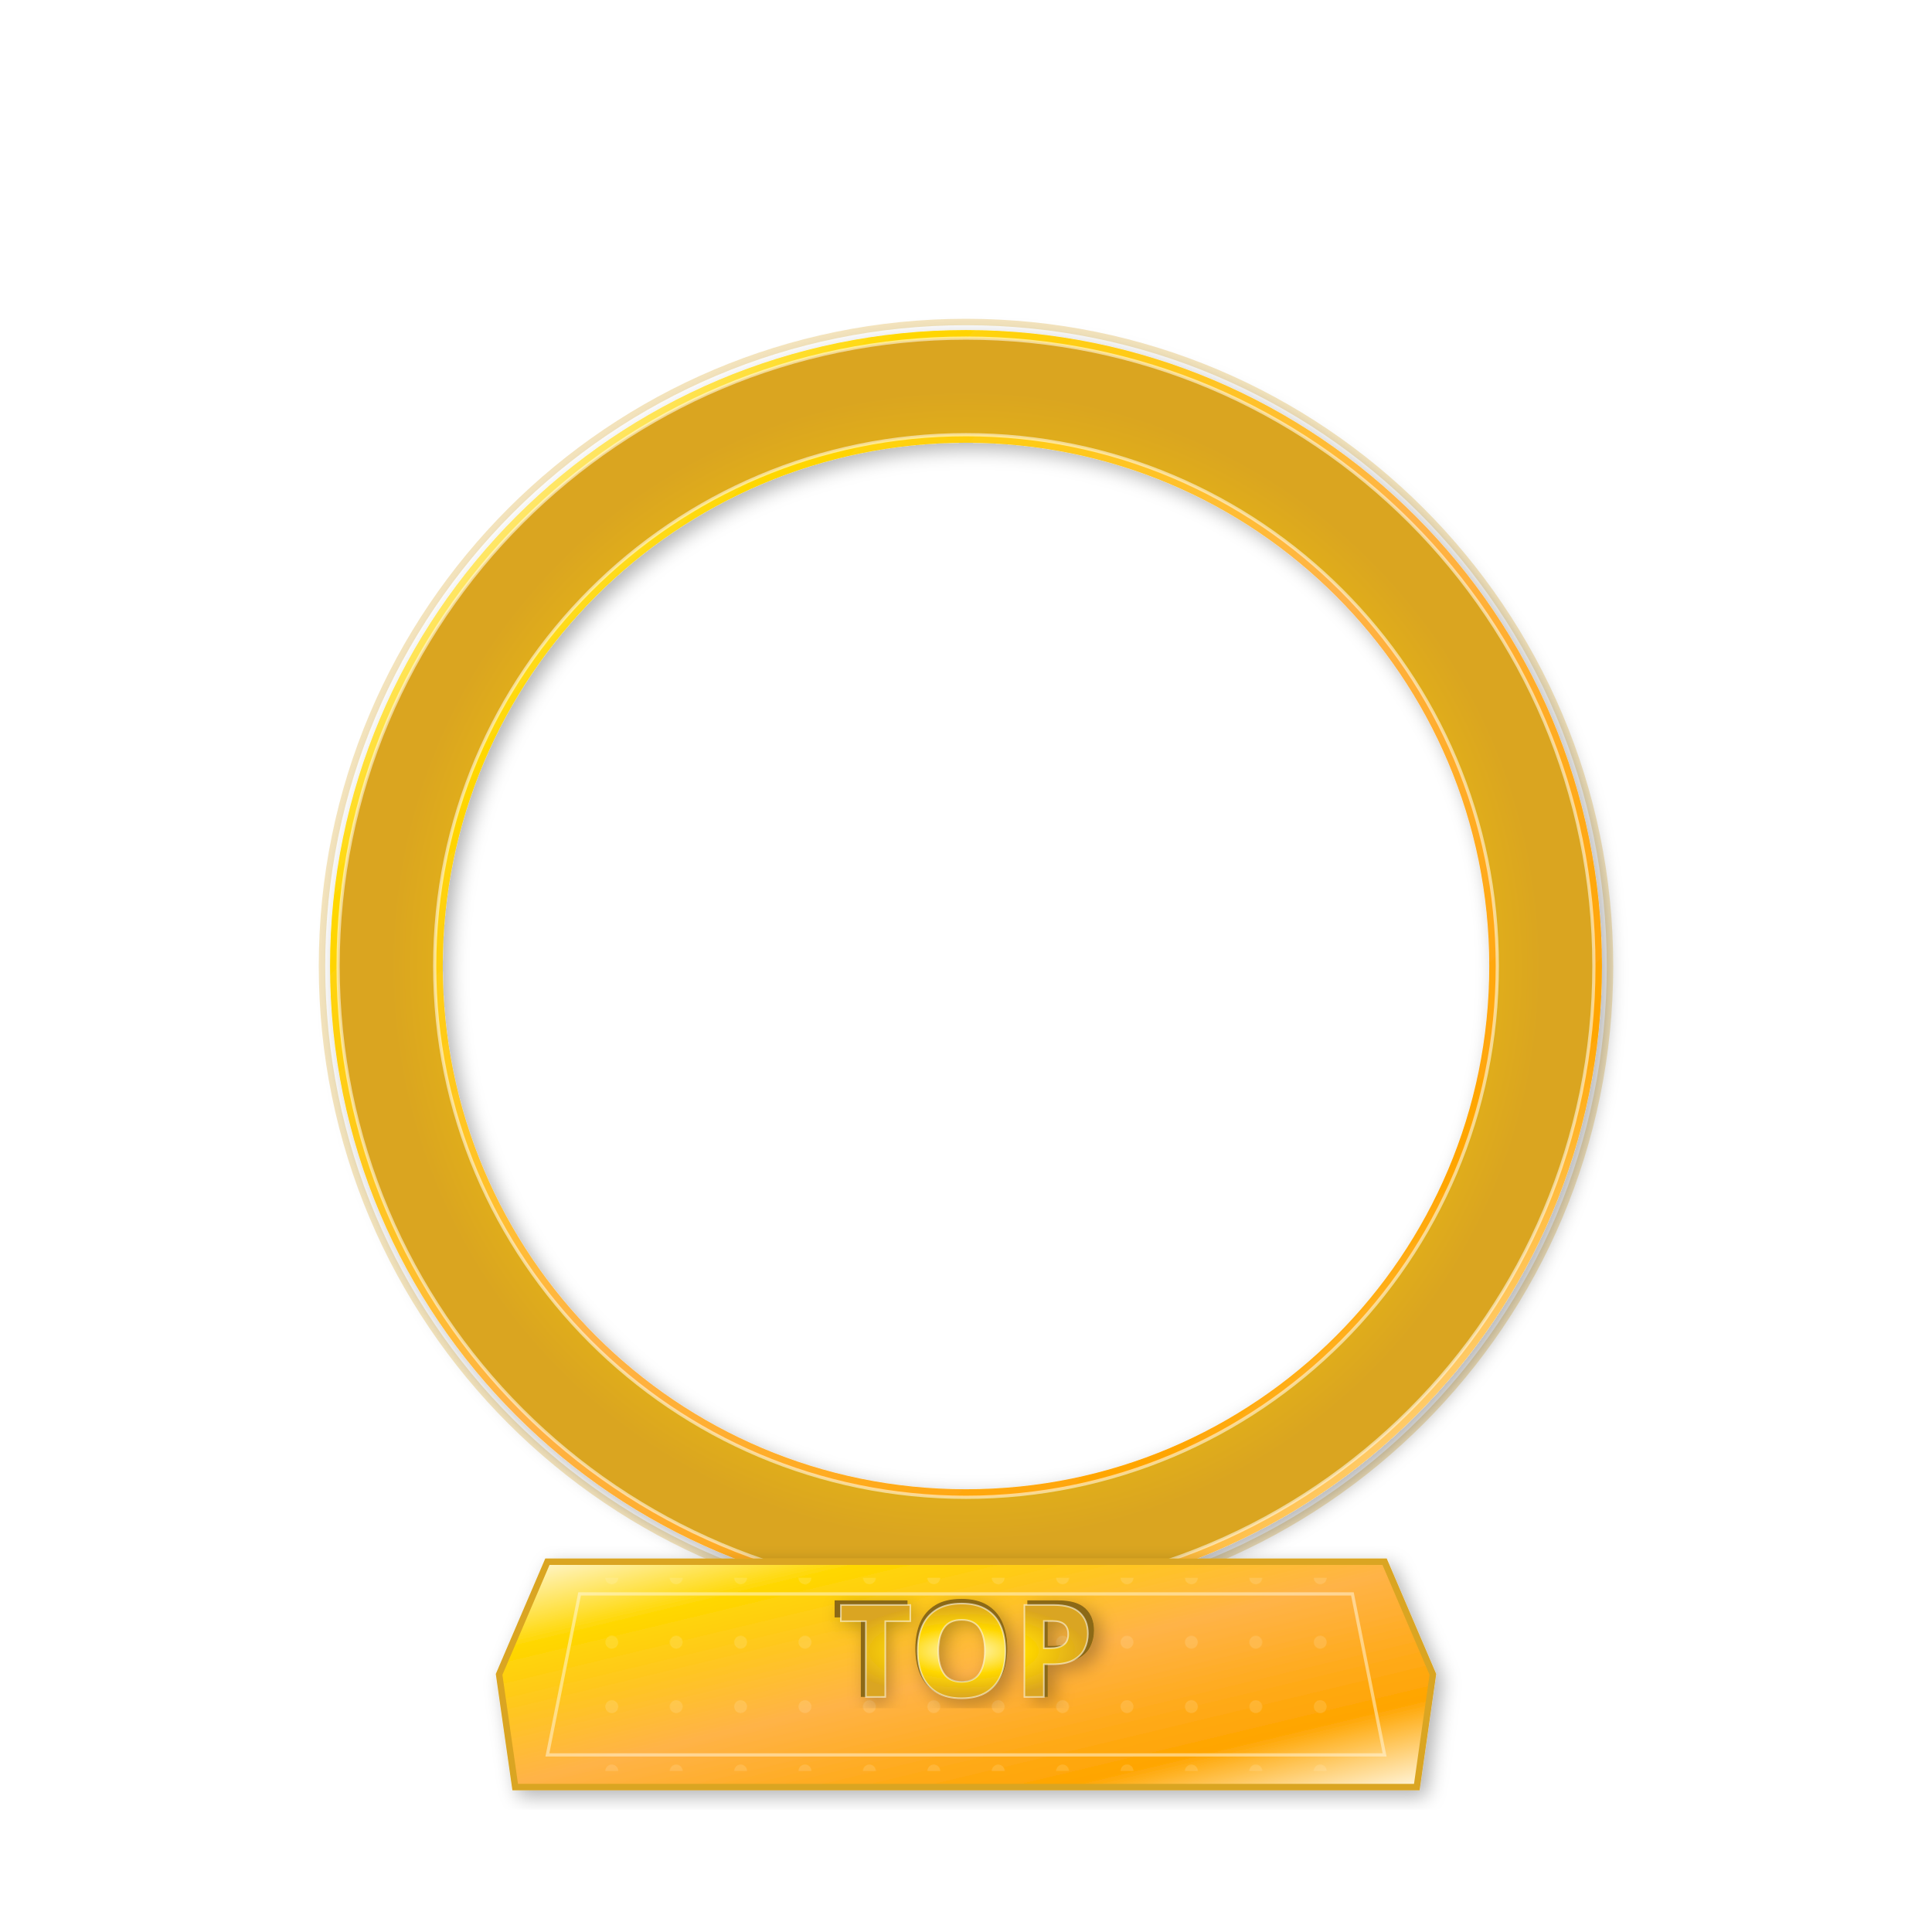
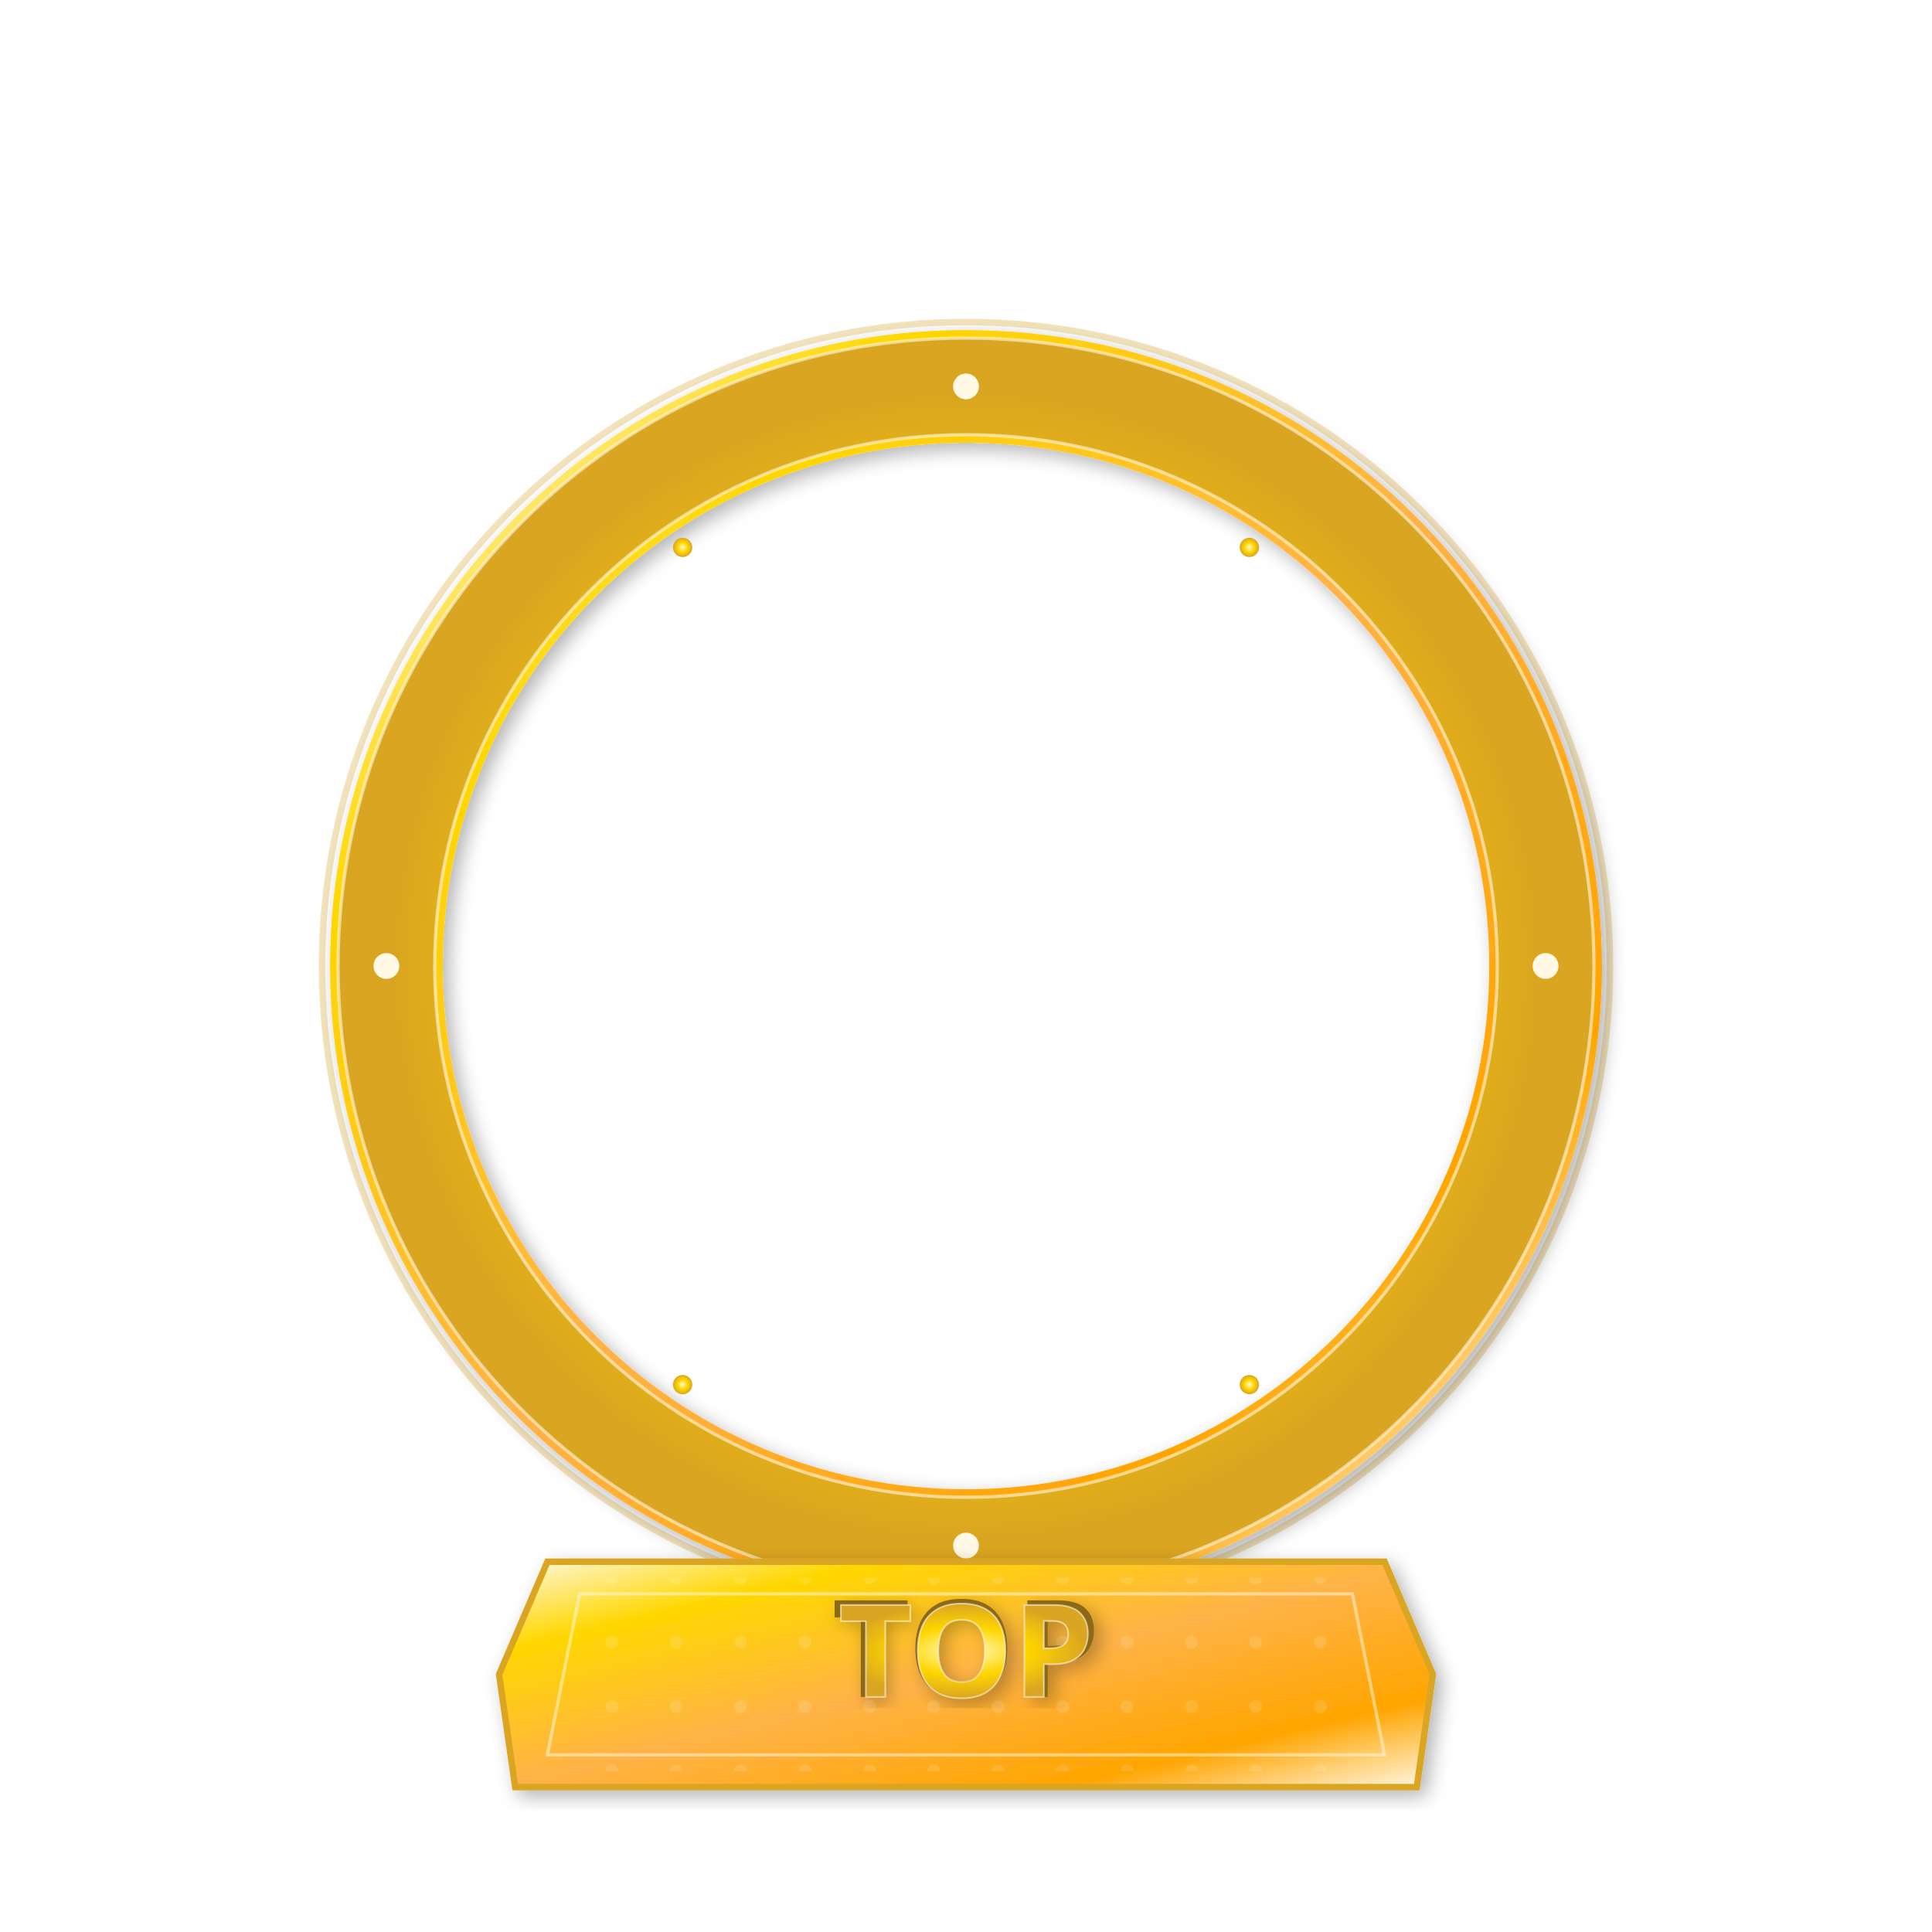
<svg xmlns="http://www.w3.org/2000/svg" width="600" height="600" viewBox="0 0 600 600">
  <defs>
    <linearGradient id="goldGradient1" x1="0" y1="0" x2="1" y2="1">
      <stop offset="0%" stop-color="#fff9e6" />
      <stop offset="20%" stop-color="#ffd700" />
      <stop offset="50%" stop-color="#ffb347" />
      <stop offset="80%" stop-color="#ffa500" />
      <stop offset="100%" stop-color="#fff9e6" />
    </linearGradient>
    <radialGradient id="goldRadial" cx="50%" cy="50%" r="50%">
      <stop offset="0%" stop-color="#fffacd" />
      <stop offset="50%" stop-color="#ffd700" />
      <stop offset="100%" stop-color="#daa520" />
    </radialGradient>
    <linearGradient id="goldShine" x1="0" y1="0" x2="1" y2="0">
      <stop offset="0%" stop-color="#ffd700" stop-opacity="0" />
      <stop offset="50%" stop-color="#ffffff" stop-opacity="0.8" />
      <stop offset="100%" stop-color="#ffd700" stop-opacity="0" />
    </linearGradient>
    <filter id="glow">
      <feGaussianBlur stdDeviation="4" result="coloredBlur" />
      <feMerge>
        <feMergeNode in="coloredBlur" />
        <feMergeNode in="SourceGraphic" />
      </feMerge>
    </filter>
    <filter id="shadow">
      <feDropShadow dx="2" dy="2" stdDeviation="3" flood-opacity="0.3" />
    </filter>
    <pattern id="ornament" x="0" y="0" width="20" height="20" patternUnits="userSpaceOnUse">
      <circle cx="10" cy="10" r="2" fill="#fff9e6" opacity="0.5" />
    </pattern>
  </defs>
  <circle cx="300" cy="300" r="200" fill="none" stroke="#daa520" stroke-width="2" opacity="0.3" />
  <circle cx="300" cy="300" r="180" fill="none" stroke="url(#goldGradient1)" stroke-width="35" filter="url(#shadow)" />
  <circle cx="300" cy="300" r="180" fill="none" stroke="url(#goldRadial)" stroke-width="30" />
  <circle cx="300" cy="300" r="195" fill="none" stroke="#fff9e6" stroke-width="1" opacity="0.6" />
  <circle cx="300" cy="300" r="165" fill="none" stroke="#fff9e6" stroke-width="1" opacity="0.6" />
+   <g>
+     <circle cx="300" cy="120" r="4" fill="#fff9e6" />
+     <circle cx="300" cy="480" r="4" fill="#fff9e6" />
+     <circle cx="120" cy="300" r="4" fill="#fff9e6" />
+     <circle cx="480" cy="300" r="4" fill="#fff9e6" />
+     <circle cx="212" cy="170" r="3" fill="url(#goldRadial)" />
+     <circle cx="388" cy="170" r="3" fill="url(#goldRadial)" />
+     <circle cx="212" cy="430" r="3" fill="url(#goldRadial)" />
+     <circle cx="388" cy="430" r="3" fill="url(#goldRadial)" />
+   </g>
  <g filter="url(#shadow)">
    <path d="M170,485 L430,485 L445,520 L440,555 L160,555 L155,520 Z" fill="url(#goldGradient1)" stroke="#daa520" stroke-width="2" />
    <rect x="175" y="490" width="250" height="60" fill="url(#ornament)" opacity="0.3" />
    <path d="M180,495 L420,495 L430,545 L170,545 Z" fill="none" stroke="#fff9e6" stroke-width="1" opacity="0.5" />
    <text x="300" y="527" text-anchor="middle" fill="#8b6914" font-size="42" font-family="Arial Black" font-weight="bold" filter="url(#shadow)">TOP</text>
    <text x="300" y="527" text-anchor="middle" fill="url(#goldRadial)" font-size="40" font-family="Arial Black" font-weight="bold">TOP</text>
    <text x="300" y="527" text-anchor="middle" fill="none" stroke="#fff9e6" stroke-width="0.5" font-size="40" font-family="Arial Black" font-weight="bold" opacity="0.6">TOP</text>
  </g>
</svg>
